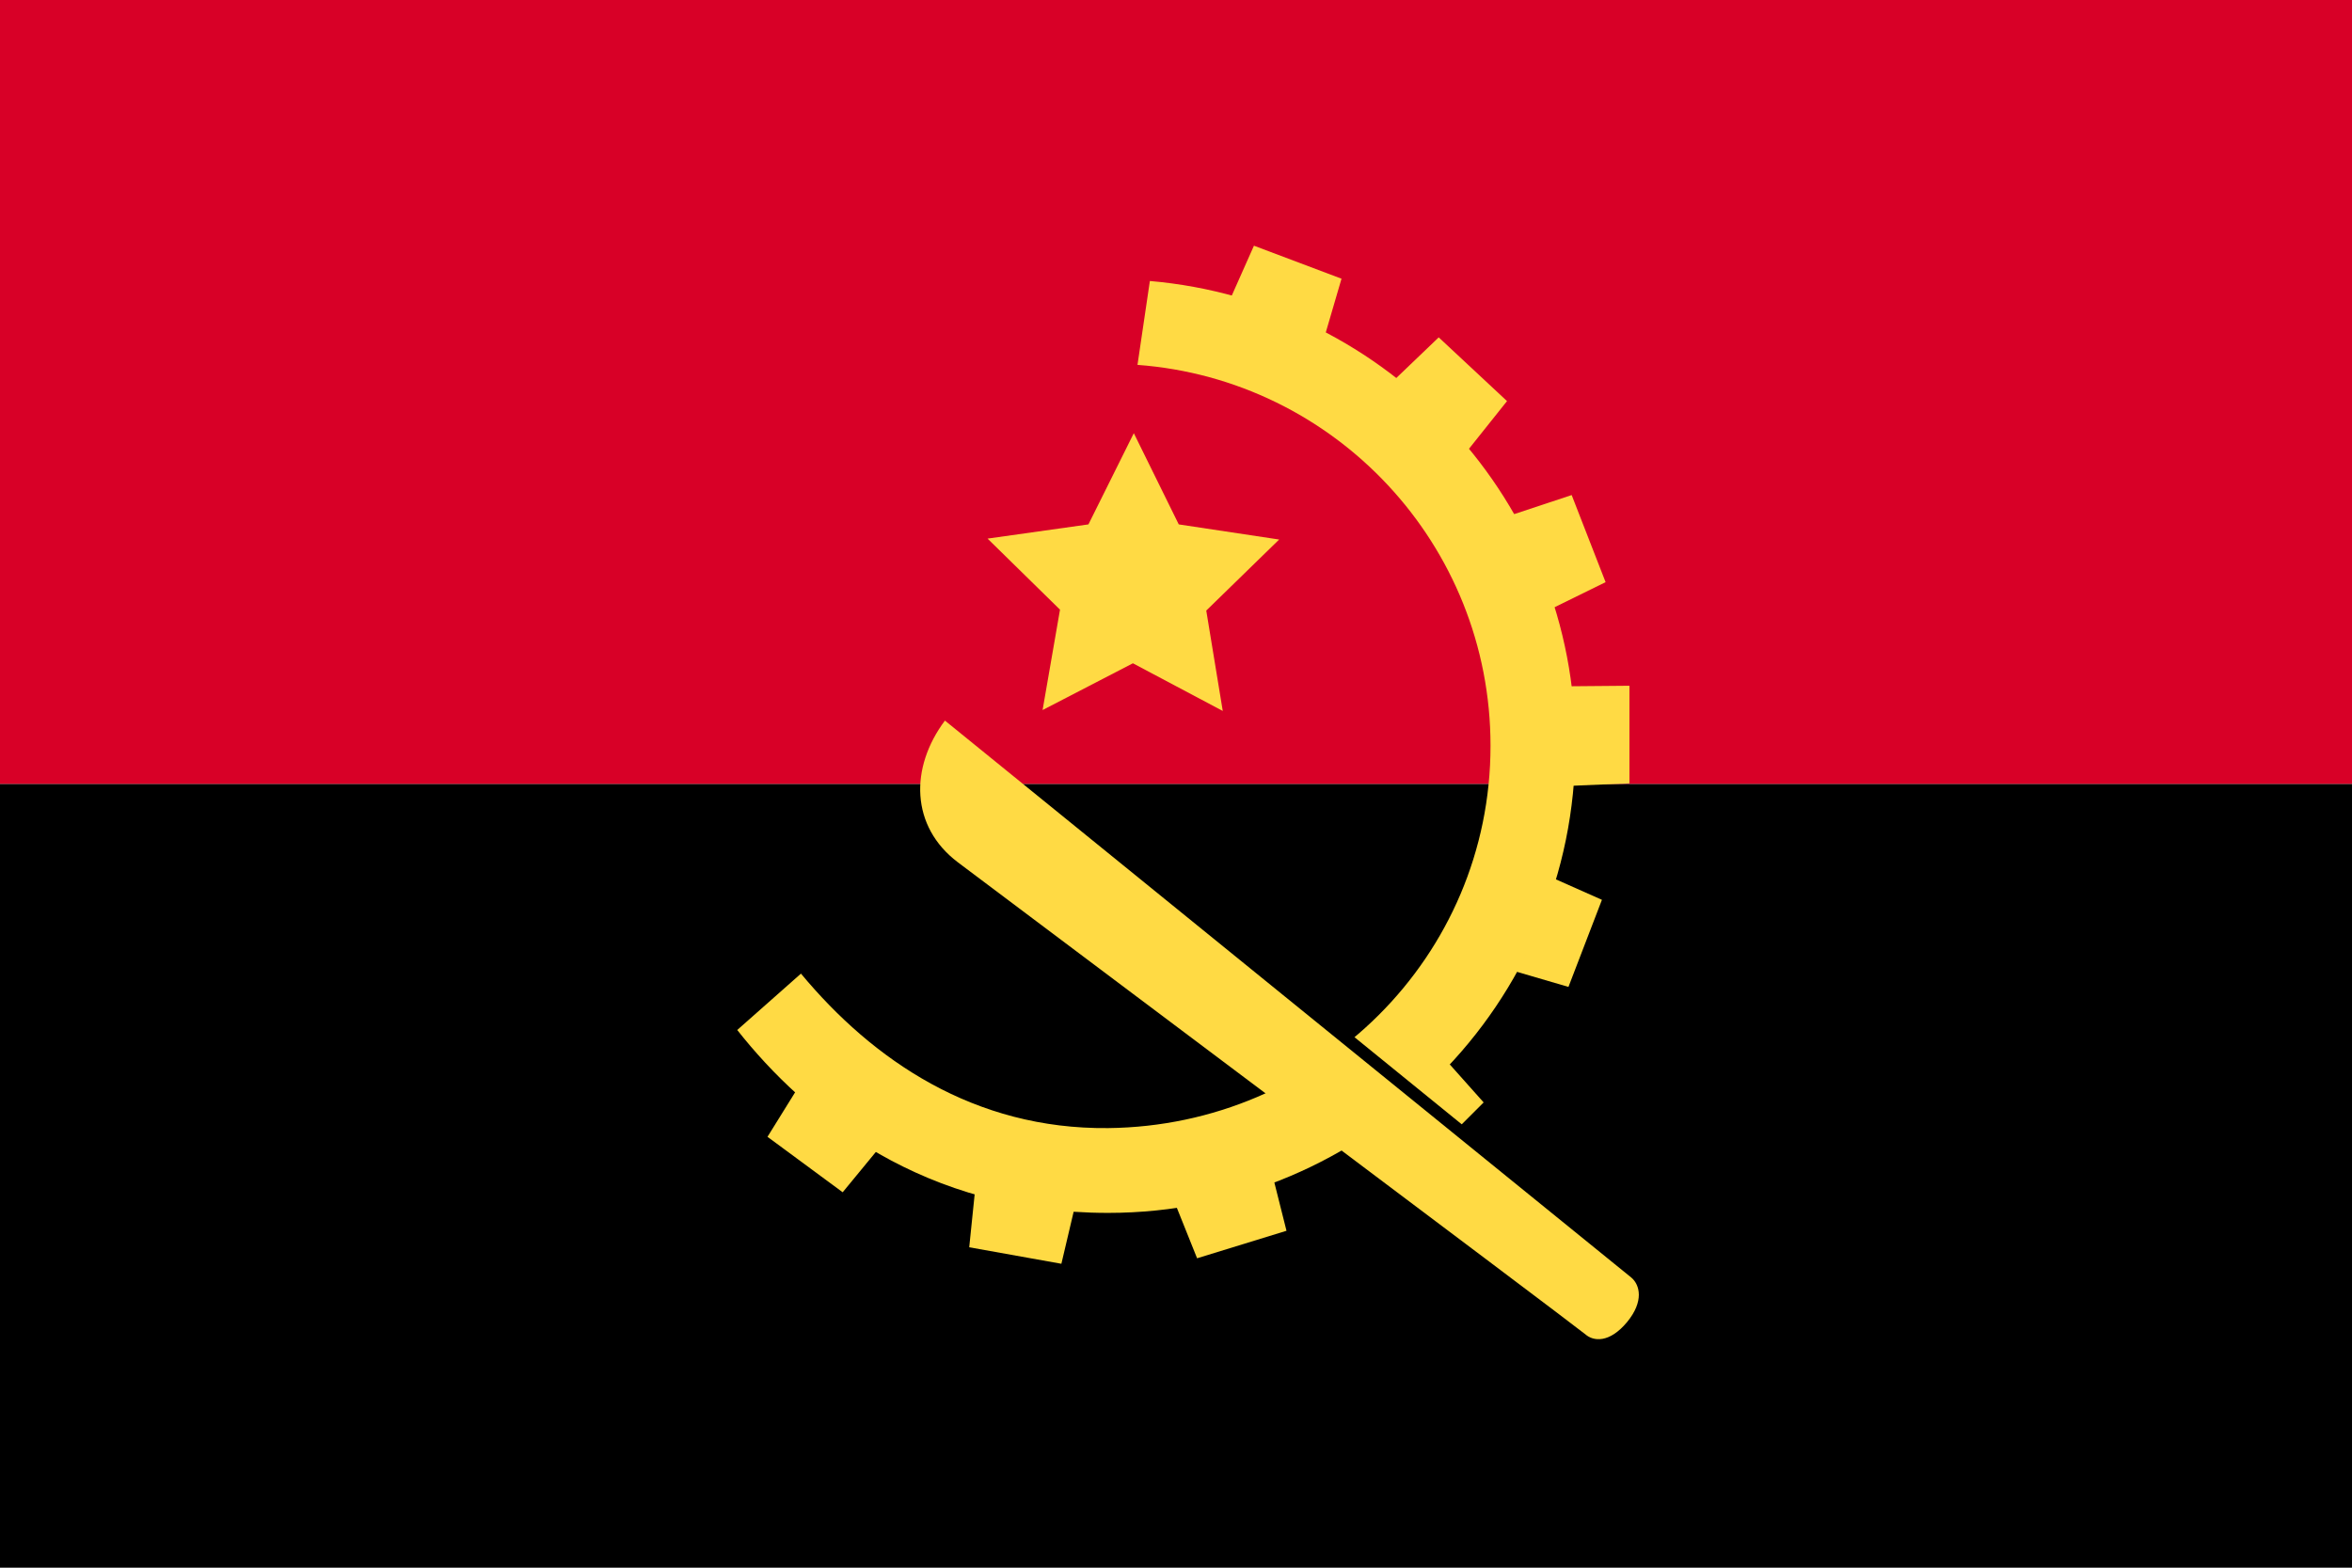
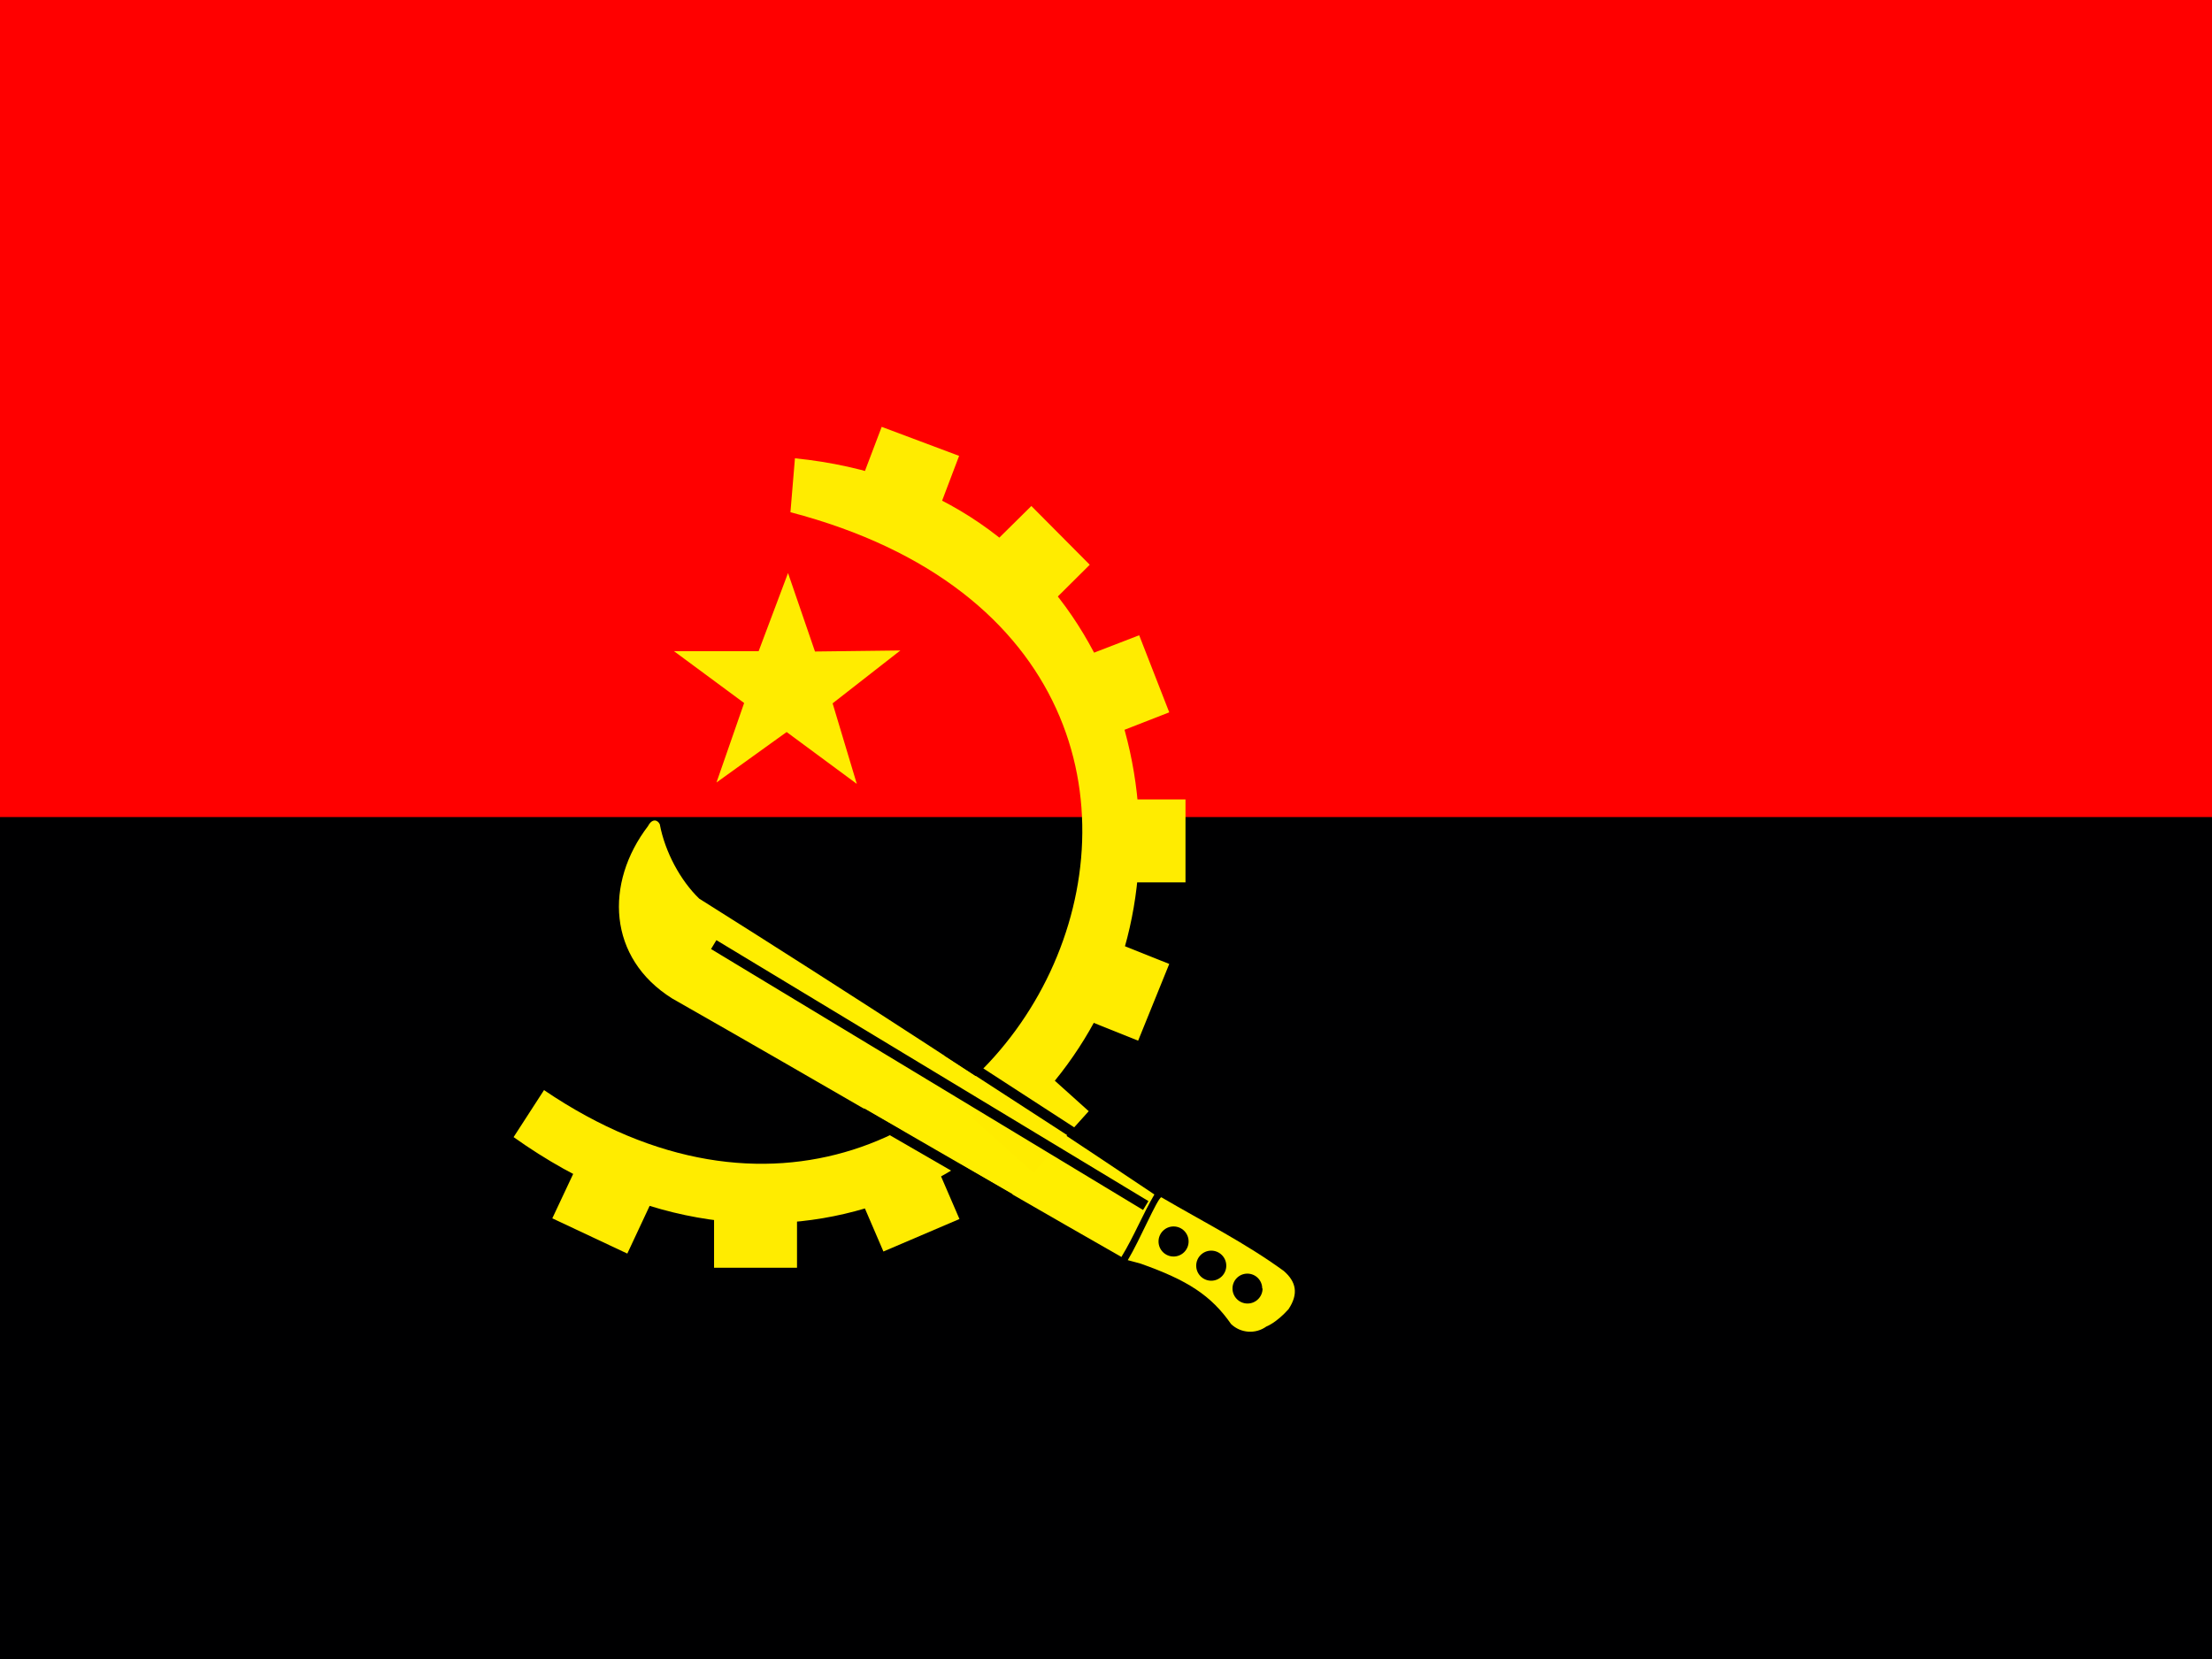
- <svg xmlns="http://www.w3.org/2000/svg" viewBox="0 0 513 342">
-   <path d="M0 171h513v171H0z" />
-   <path fill="#D80027" d="M0 0h513v171H0z" />
-   <g fill="#FFDA44">
-     <path d="m332.7 135.6 17.5-8.6-7.4-19-18.7 6.2zM287.1 79.6l5.5-18.8-19.1-7.2-8 18zM316.5 102.8l12.2-15.3-14.9-13.9-14.2 13.6zM335.9 171.7l19.5-.8v-21.3l-22.9.2zM323.3 209.8l18.8 5.5 7.3-19-18-8zM294.3 242.2l14.9 12.7 14.4-14.4-13.1-14.7zM247.3 94.5l9.8 19.9 21.9 3.3-15.9 15.5 3.6 21.9-19.6-10.4-19.7 10.2 3.8-21.9-15.8-15.5 22-3.1z" />
-     <path d="m250.8 61.3-2.7 18.3c43.1 3.2 77 39.2 77 83.1 0 46-37.3 82.9-83.4 83.4-29.2.3-51.3-14.8-67-33.7l-13.9 12.3c15 19 40.8 39.9 80.9 39.9 56.3 0 101.9-45.6 101.9-101.9.1-53.2-40.7-96.9-92.8-101.4z" />
-     <path fill="#000" d="m291.9 223.4-11.8 14s51.9 38.9 53.6 40.4c1.7 1.5 5.2 2 9.1-2.7 3.7-4.5 2.8-8.1.9-9.7-2-1.5-51.8-42-51.8-42z" />
-     <path d="M206.1 157.2c-7.7 10.3-7.5 23.1 2.8 30.9 0 0 135.2 101.5 136.9 103 1.7 1.5 5.2 2 9.1-2.7 3.7-4.5 2.8-8.1.9-9.7-1.9-1.5-149.7-121.5-149.7-121.5zM253.8 256.3l7.3 18.2 19.5-6-4.8-19.1zM213.4 252.6l-2 19.5 20.1 3.6 4.5-19.1zM177.7 231.4 167.4 248l16.4 12.1 12.5-15.2z" />
+ <svg xmlns="http://www.w3.org/2000/svg" id="flag-icons-ao" viewBox="0 0 640 480">
+   <g fill-rule="evenodd" stroke-width="1pt">
+     <path fill="red" d="M0 0h640v243.6H0z" />
+     <path fill="#000001" d="M0 236.4h640V480H0z" />
  </g>
+   <path fill="#ffec00" fill-rule="evenodd" d="M228.7 148.2c165.2 43.3 59 255.6-71.3 167.2l-8.8 13.6c76.7 54.6 152.6 10.6 174-46.4 22.2-58.8-7.6-141.5-92.6-150z" />
+   <path fill="#ffec00" fill-rule="evenodd" d="m170 330.8 21.7 10.1-10.2 21.8-21.7-10.2zm149-99.5h24v24h-24zm-11.7-38.9 22.3-8.6 8.7 22.3-22.3 8.7zm-26-29.1 17.1-16.9 16.9 17-17 16.9zm-26.2-39.8 22.4 8.4-8.5 22.4-22.4-8.4zM316 270l22.3 8.9-9 22.2-22.2-8.9zm-69.9 70 22-9.3 9.5 22-22 9.4zm-39.5 2.8h24v24h-24zm41.3-116-20.3-15-20.3 14.6 8-23-20.3-15h24.5l8.5-22.6 7.8 22.7 24.7-.3-19.6 15.3z" />
+   <path fill="#fe0" fill-rule="evenodd" d="M336 346.4c-1.2.4-6.2 12.4-9.7 18.2l3.7 1c13.6 4.8 20.4 9.2 26.2 17.5a8 8 0 0 0 10.2.7s2.8-1 6.4-5c3-4.5 2.2-8-1.4-11.1-11-8-22.9-14-35.4-21.3" />
+   <path fill="#000001" fill-rule="evenodd" d="M365.3 372.8a4.3 4.3 0 1 1-8.7 0 4.3 4.3 0 0 1 8.6 0zm-21.4-13.6a4.3 4.3 0 1 1-8.7 0 4.3 4.3 0 0 1 8.7 0m10.9 7a4.3 4.3 0 1 1-8.7 0 4.3 4.3 0 0 1 8.7 0" />
+   <path fill="#fe0" fill-rule="evenodd" d="M324.5 363.7c-42.6-24.3-87.3-50.5-130-74.8-18.7-11.7-19.6-33.4-7-49.9 1.2-2.3 2.8-1.8 3.4-.5 1.5 8 6 16.3 11.4 21.5A5288 5288 0 0 1 334 345.6c-3.4 5.8-6 12.3-9.5 18z" />
+   <path fill="#ffec00" fill-rule="evenodd" d="m297.2 305.5 17.8 16-16 17.8-17.8-16z" />
+   <path fill="none" stroke="#000" stroke-width="3" d="m331.5 348.8-125-75.5m109.6 58.1L274 304.1m18.2 42.7L249.3 322" />
</svg>
